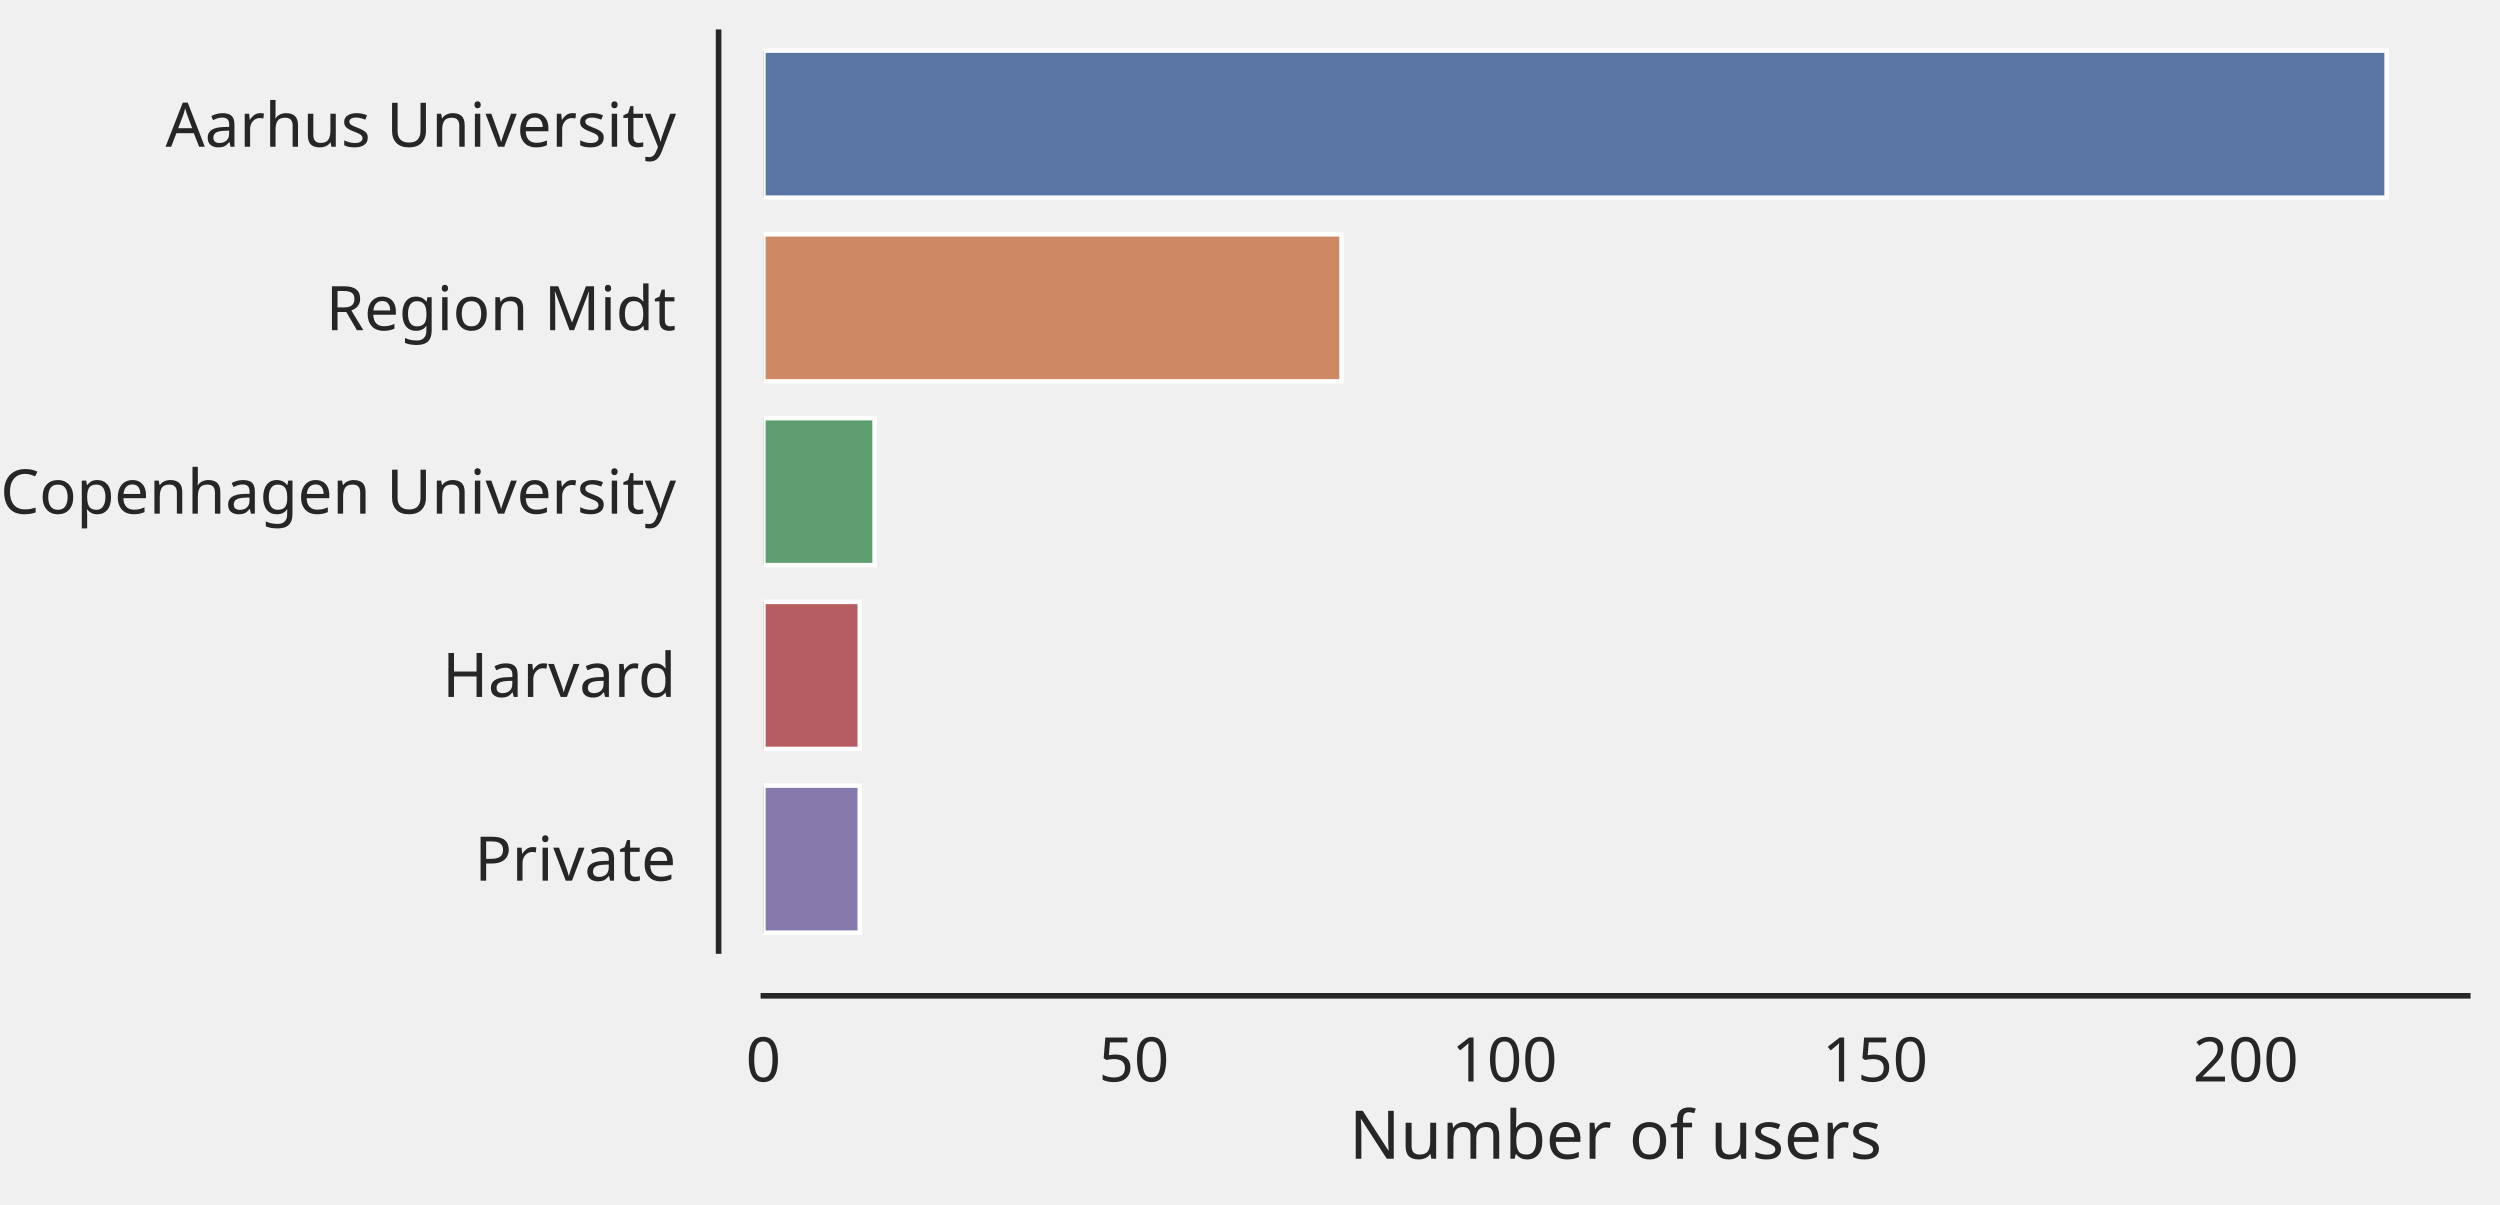
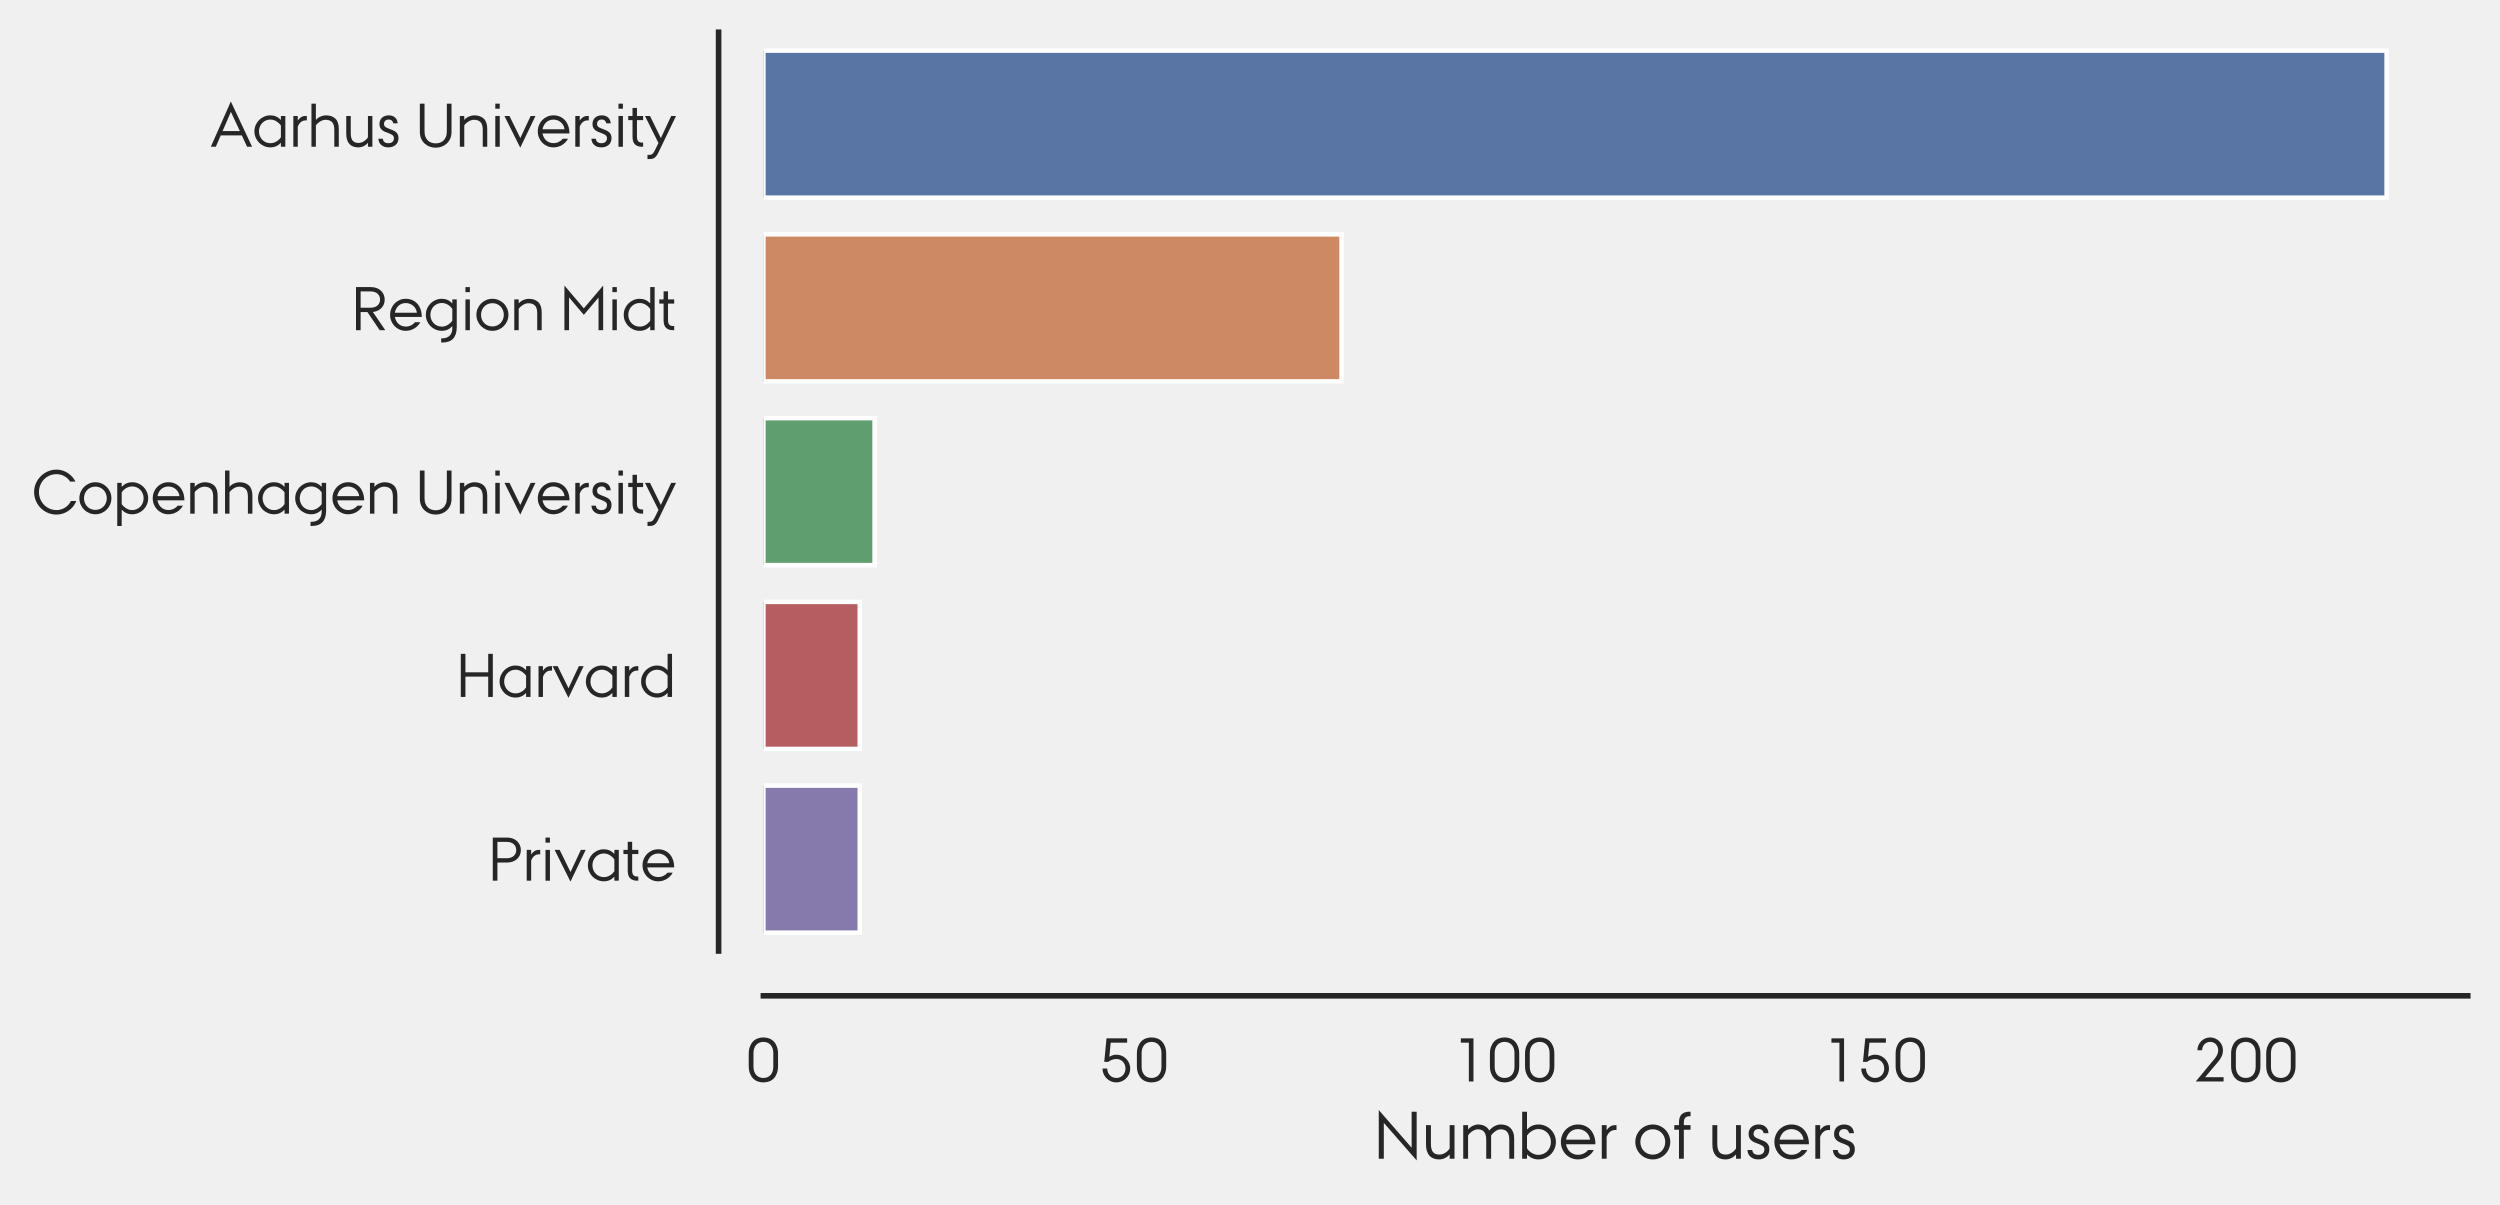
- <svg xmlns="http://www.w3.org/2000/svg" height="268.875pt" version="1.1" viewBox="0 0 558.09 268.875" width="558.09pt">
+ <svg xmlns="http://www.w3.org/2000/svg" xmlns:xlink="http://www.w3.org/1999/xlink" height="268.875pt" version="1.1" viewBox="0 0 558.09 268.875" width="558.09pt">
  <defs>
    <style type="text/css">
*{stroke-linecap:butt;stroke-linejoin:round;white-space:pre;}
  </style>
  </defs>
  <g id="figure_1">
    <g id="patch_1">
-       <path d="M 0 268.875 L 558.09 268.875 L 558.09 0 L 0 0 z " style="fill:none;" />
+       <path d="M 0 268.875  L 558.09 268.875  L 558.09 0  L 0 0  z " style="fill:none;" />
    </g>
    <g id="axes_1">
      <g id="patch_2">
-         <path d="M 170.415 212.3 L 550.89 212.3 L 550.89 7.2 L 170.415 7.2 z " style="fill:none;" />
+         <path d="M 170.415 212.3  L 550.89 212.3  L 550.89 7.2  L 170.415 7.2  z " style="fill:none;" />
      </g>
      <g id="matplotlib.axis_1">
        <g id="xtick_1">
          <g id="text_1">
-             <text style="fill:#262626;font-family:AUPassataRegular;font-size:13.75px;font-style:normal;font-weight:normal;text-anchor:middle;" transform="rotate(-0, 170.4154, 241.425)" x="170.415" y="241.425">0</text>
+             <defs>
+               <path d="M 4.703 44.797  Q 4.703 51.594 6.594 56.641  Q 8.5 61.703 11.703 65  Q 14.906 68.297 19.25 69.891  Q 23.594 71.5 28.5 71.5  Q 33.406 71.5 37.75 69.891  Q 42.094 68.297 45.297 65  Q 48.5 61.703 50.391 56.641  Q 52.297 51.594 52.297 44.797  L 52.297 25.203  Q 52.297 18.297 50.391 13.25  Q 48.5 8.203 45.297 4.891  Q 42.094 1.594 37.75 0.047  Q 33.406 -1.5 28.5 -1.5  Q 23.594 -1.5 19.25 0.094  Q 14.906 1.703 11.703 5  Q 8.5 8.297 6.594 13.344  Q 4.703 18.406 4.703 25.203  z M 12.406 23.797  Q 12.406 19.297 13.703 15.891  Q 15 12.5 17.141 10.25  Q 19.297 8 22.25 6.844  Q 25.203 5.703 28.5 5.703  Q 31.797 5.703 34.75 6.844  Q 37.703 8 39.844 10.25  Q 42 12.5 43.297 15.891  Q 44.594 19.297 44.594 23.797  L 44.594 46.203  Q 44.594 50.703 43.297 54.094  Q 42 57.5 39.844 59.75  Q 37.703 62 34.75 63.141  Q 31.797 64.297 28.5 64.297  Q 25.203 64.297 22.25 63.141  Q 19.297 62 17.141 59.75  Q 15 57.5 13.703 54.094  Q 12.406 50.703 12.406 46.203  z " id="AUPassata-Regular-48" />
+             </defs>
+             <g style="fill:#262626;" transform="translate(166.4967 241.425)scale(0.1375 -0.1375)">
+               <use xlink:href="#AUPassata-Regular-48" />
+             </g>
          </g>
        </g>
        <g id="xtick_2">
          <g id="text_2">
-             <text style="fill:#262626;font-family:AUPassataRegular;font-size:13.75px;font-style:normal;font-weight:normal;text-anchor:middle;" transform="rotate(-0, 253.1454, 241.425)" x="253.145" y="241.425">50</text>
+             <defs>
+               <path d="M 13.594 21  Q 13.594 17.797 14.688 15  Q 15.797 12.203 17.75 10.141  Q 19.703 8.094 22.453 6.891  Q 25.203 5.703 28.406 5.703  Q 31.594 5.703 34.344 6.891  Q 37.094 8.094 39.047 10.141  Q 41 12.203 42.094 15  Q 43.203 17.797 43.203 21  Q 43.203 24.203 42.094 27.047  Q 41 29.906 39.047 32  Q 37.094 34.094 34.344 35.297  Q 31.594 36.5 28.406 36.5  Q 26.703 36.5 24.891 36.141  Q 23.094 35.797 21.344 35.188  Q 19.594 34.594 18.047 33.75  Q 16.5 32.906 15.5 31.797  L 8.703 31.797  L 12.406 70  L 45.906 70  L 45.906 63  L 19.203 63  L 17 40.094  Q 19.5 41.594 22.344 42.547  Q 25.203 43.5 28.406 43.5  Q 33 43.5 37.094 41.75  Q 41.203 40 44.297 36.891  Q 47.406 33.797 49.156 29.688  Q 50.906 25.594 50.906 21  Q 50.906 16.297 49.156 12.25  Q 47.406 8.203 44.297 5.094  Q 41.203 2 37.094 0.25  Q 33 -1.5 28.406 -1.5  Q 23.703 -1.5 19.641 0.25  Q 15.594 2 12.5 5.094  Q 9.406 8.203 7.656 12.25  Q 5.906 16.297 5.906 21  z " id="AUPassata-Regular-53" />
+             </defs>
+             <g style="fill:#262626;" transform="translate(245.3079 241.425)scale(0.1375 -0.1375)">
+               <use xlink:href="#AUPassata-Regular-53" />
+               <use x="57" xlink:href="#AUPassata-Regular-48" />
+             </g>
          </g>
        </g>
        <g id="xtick_3">
          <g id="text_3">
-             <text style="fill:#262626;font-family:AUPassataRegular;font-size:13.75px;font-style:normal;font-weight:normal;text-anchor:middle;" transform="rotate(-0, 335.8753, 241.425)" x="335.875" y="241.425">100</text>
+             <defs>
+               <path d="M 27.5 63  L 14.5 63  L 14.5 70  L 35 70  L 35 0  L 27.5 0  z " id="AUPassata-Regular-49" />
+             </defs>
+             <g style="fill:#262626;" transform="translate(324.1191 241.425)scale(0.1375 -0.1375)">
+               <use xlink:href="#AUPassata-Regular-49" />
+               <use x="57" xlink:href="#AUPassata-Regular-48" />
+               <use x="114" xlink:href="#AUPassata-Regular-48" />
+             </g>
          </g>
        </g>
        <g id="xtick_4">
          <g id="text_4">
-             <text style="fill:#262626;font-family:AUPassataRegular;font-size:13.75px;font-style:normal;font-weight:normal;text-anchor:middle;" transform="rotate(-0, 418.6053, 241.425)" x="418.605" y="241.425">150</text>
+             <g style="fill:#262626;" transform="translate(406.849 241.425)scale(0.1375 -0.1375)">
+               <use xlink:href="#AUPassata-Regular-49" />
+               <use x="57" xlink:href="#AUPassata-Regular-53" />
+               <use x="114" xlink:href="#AUPassata-Regular-48" />
+             </g>
          </g>
        </g>
        <g id="xtick_5">
          <g id="text_5">
-             <text style="fill:#262626;font-family:AUPassataRegular;font-size:13.75px;font-style:normal;font-weight:normal;text-anchor:middle;" transform="rotate(-0, 501.3352, 241.425)" x="501.335" y="241.425">200</text>
+             <defs>
+               <path d="M 35.594 37.703  Q 40.797 44.297 40.797 50.703  Q 40.797 53.5 39.797 56  Q 38.797 58.5 37.094 60.344  Q 35.406 62.203 33 63.25  Q 30.594 64.297 27.797 64.297  Q 24.906 64.297 22.5 63.25  Q 20.094 62.203 18.344 60.344  Q 16.594 58.5 15.641 56  Q 14.703 53.5 14.703 50.703  L 7 50.703  Q 7 55 8.641 58.797  Q 10.297 62.594 13.094 65.391  Q 15.906 68.203 19.703 69.844  Q 23.5 71.5 27.797 71.5  Q 32.094 71.5 35.844 69.844  Q 39.594 68.203 42.391 65.391  Q 45.203 62.594 46.844 58.797  Q 48.5 55 48.5 50.703  Q 48.5 45.906 46.703 41.547  Q 44.906 37.203 40.703 32.094  L 19.5 7  L 49.5 7  L 49.5 0  L 4.297 0  z " id="AUPassata-Regular-50" />
+             </defs>
+             <g style="fill:#262626;" transform="translate(489.5789 241.425)scale(0.1375 -0.1375)">
+               <use xlink:href="#AUPassata-Regular-50" />
+               <use x="57" xlink:href="#AUPassata-Regular-48" />
+               <use x="114" xlink:href="#AUPassata-Regular-48" />
+             </g>
          </g>
        </g>
        <g id="text_6">
-           <text style="fill:#262626;font-family:AUPassataRegular;font-size:15px;font-style:normal;font-weight:normal;text-anchor:middle;" transform="rotate(-0, 360.6529, 258.675)" x="360.653" y="258.675">Number of users</text>
+           <defs>
+             <path d="M 7.406 72.5  L 56.297 16.406  L 56.297 70  L 63.797 70  L 63.797 -2.5  L 14.906 53.406  L 14.906 0  L 7.406 0  z " id="AUPassata-Regular-78" />
+             <path d="M 6.5 50  L 13.797 50  L 13.797 22.297  Q 13.797 13.703 16.891 9.953  Q 20 6.203 26.5 6.203  Q 29.094 6.203 31.438 7.047  Q 33.797 7.906 35.75 9.25  Q 37.703 10.594 39.25 12.188  Q 40.797 13.797 41.703 15.406  L 41.703 50  L 48.906 50  L 48.906 0  L 41.703 0  L 41.703 6.5  Q 38.703 2.906 34.594 0.953  Q 30.5 -1 26 -1  Q 21.594 -1 18 0.297  Q 14.406 1.594 11.844 4.297  Q 9.297 7 7.891 11.141  Q 6.5 15.297 6.5 20.906  z " id="AUPassata-Regular-117" />
+             <path d="M 6.5 50  L 13.703 50  L 13.703 43.5  Q 16.703 47.094 20.797 49.047  Q 24.906 51 28.406 51  Q 33.797 51 38.25 48.844  Q 42.703 46.703 45.297 42  Q 48.5 46 53 48.5  Q 57.5 51 62.594 51  Q 66.703 51 70.297 49.797  Q 73.906 48.594 76.547 46.047  Q 79.203 43.5 80.75 39.547  Q 82.297 35.594 82.297 30.094  L 82.297 0  L 75 0  L 75 28.703  Q 75 33.094 74 36  Q 73 38.906 71.25 40.656  Q 69.5 42.406 67.203 43.094  Q 64.906 43.797 62.203 43.797  Q 60.094 43.797 58 42.938  Q 55.906 42.094 54 40.75  Q 52.094 39.406 50.5 37.797  Q 48.906 36.203 48 34.594  L 48 0  L 40.703 0  L 40.703 28.703  Q 40.703 33.094 39.703 36  Q 38.703 38.906 37 40.656  Q 35.297 42.406 33 43.094  Q 30.703 43.797 28 43.797  Q 25.906 43.797 23.797 42.938  Q 21.703 42.094 19.75 40.797  Q 17.797 39.5 16.188 37.844  Q 14.594 36.203 13.703 34.594  L 13.703 0  L 6.5 0  z " id="AUPassata-Regular-109" />
+             <path d="M 6.5 70  L 13.703 70  L 13.703 43.5  Q 20.703 51 30.703 51  Q 36.094 51 40.844 48.953  Q 45.594 46.906 49.094 43.406  Q 52.594 39.906 54.641 35.156  Q 56.703 30.406 56.703 25  Q 56.703 19.594 54.641 14.844  Q 52.594 10.094 49.094 6.594  Q 45.594 3.094 40.844 1.047  Q 36.094 -1 30.703 -1  Q 20.703 -1 13.703 6.5  L 13.703 0  L 6.5 0  z M 13.703 15.406  Q 14.797 13.703 16.547 11.953  Q 18.297 10.203 20.438 8.844  Q 22.594 7.5 25.188 6.641  Q 27.797 5.797 30.703 5.797  Q 34.703 5.797 38.094 7.297  Q 41.5 8.797 44 11.391  Q 46.5 14 47.891 17.5  Q 49.297 21 49.297 25  Q 49.297 29 47.891 32.5  Q 46.5 36 44 38.594  Q 41.5 41.203 38.094 42.703  Q 34.703 44.203 30.703 44.203  Q 27.797 44.203 25.188 43.297  Q 22.594 42.406 20.438 41  Q 18.297 39.594 16.547 37.891  Q 14.797 36.203 13.703 34.594  z " id="AUPassata-Regular-98" />
+             <path d="M 52.797 13  Q 51.203 9.906 48.703 7.297  Q 46.203 4.703 43.141 2.844  Q 40.094 1 36.547 0  Q 33 -1 29.203 -1  Q 23.797 -1 19.141 1.047  Q 14.5 3.094 11.094 6.594  Q 7.703 10.094 5.75 14.844  Q 3.797 19.594 3.797 25  Q 3.797 30.406 5.75 35.156  Q 7.703 39.906 11.094 43.406  Q 14.5 46.906 19.141 48.953  Q 23.797 51 29.203 51  Q 35 51 39.797 48.891  Q 44.594 46.797 48 43  Q 51.406 39.203 53.297 33.75  Q 55.203 28.297 55.203 21.594  L 11.5 21.594  Q 12.094 18.203 13.594 15.344  Q 15.094 12.5 17.344 10.391  Q 19.594 8.297 22.594 7.094  Q 25.594 5.906 29.203 5.906  Q 33.797 5.906 37.75 7.797  Q 41.703 9.703 44.297 13  z M 47.203 28.406  Q 46.906 31.703 45.344 34.594  Q 43.797 37.5 41.391 39.594  Q 39 41.703 35.844 42.891  Q 32.703 44.094 29.203 44.094  Q 25.594 44.094 22.594 42.891  Q 19.594 41.703 17.344 39.594  Q 15.094 37.5 13.594 34.594  Q 12.094 31.703 11.5 28.406  z " id="AUPassata-Regular-101" />
+             <path d="M 6.5 50  L 13.703 50  L 13.703 42.5  Q 15.703 45.703 18.797 47.844  Q 21.906 50 26.406 50  L 28.406 50  L 28.406 42.797  L 26.406 42.797  Q 21.906 42.797 18.703 40.094  Q 15.5 37.406 13.703 32.594  L 13.703 0  L 6.5 0  z " id="AUPassata-Regular-114" />
+             <path id="AUPassata-Regular-32" />
+             <path d="M 3 25  Q 3 30.406 5.047 35.156  Q 7.094 39.906 10.594 43.406  Q 14.094 46.906 18.844 48.953  Q 23.594 51 29 51  Q 34.406 51 39.156 48.953  Q 43.906 46.906 47.406 43.406  Q 50.906 39.906 52.953 35.156  Q 55 30.406 55 25  Q 55 19.594 52.953 14.844  Q 50.906 10.094 47.406 6.594  Q 43.906 3.094 39.156 1.047  Q 34.406 -1 29 -1  Q 23.594 -1 18.844 1.047  Q 14.094 3.094 10.594 6.594  Q 7.094 10.094 5.047 14.844  Q 3 19.594 3 25  z M 29 6.094  Q 33 6.094 36.344 7.547  Q 39.703 9 42.203 11.547  Q 44.703 14.094 46.094 17.547  Q 47.5 21 47.5 25  Q 47.5 29 46.094 32.453  Q 44.703 35.906 42.203 38.453  Q 39.703 41 36.344 42.453  Q 33 43.906 29 43.906  Q 25 43.906 21.594 42.453  Q 18.203 41 15.75 38.453  Q 13.297 35.906 11.891 32.453  Q 10.5 29 10.5 25  Q 10.5 21 11.891 17.547  Q 13.297 14.094 15.75 11.547  Q 18.203 9 21.594 7.547  Q 25 6.094 29 6.094  z " id="AUPassata-Regular-111" />
+             <path d="M 10 43.203  L 3 43.203  L 3 50  L 10 50  L 10 53.797  Q 10 62.5 14.094 66.25  Q 18.203 70 25.203 70  L 27.203 70  L 27.203 63.203  L 25.203 63.203  Q 21.297 63.203 19.25 61  Q 17.203 58.797 17.203 53.297  L 17.203 50  L 27.203 50  L 27.203 43.203  L 17.203 43.203  L 17.203 0  L 10 0  z " id="AUPassata-Regular-102" />
+             <path d="M 10.5 13  Q 10.703 9.5 13.141 7.641  Q 15.594 5.797 19.406 5.797  Q 23.594 5.797 26.047 7.891  Q 28.5 10 28.5 14.203  Q 28.5 15.906 27.75 17.094  Q 27 18.297 25.75 19.188  Q 24.5 20.094 22.844 20.797  Q 21.203 21.5 19.406 22.203  Q 16.906 23.094 14.344 24.141  Q 11.797 25.203 9.688 26.797  Q 7.594 28.406 6.297 30.797  Q 5 33.203 5 36.797  Q 5 40.094 6.094 42.75  Q 7.203 45.406 9.203 47.203  Q 11.203 49 13.891 50  Q 16.594 51 19.906 51  Q 26.5 51 30.344 47.5  Q 34.203 44 34.594 38  L 27.406 38  Q 27.094 40.594 25.188 42.391  Q 23.297 44.203 19.906 44.203  Q 16.406 44.203 14.406 42.25  Q 12.406 40.297 12.406 36.797  Q 12.406 35 13.25 33.75  Q 14.094 32.5 15.547 31.594  Q 17 30.703 18.844 29.953  Q 20.703 29.203 22.703 28.5  Q 25 27.594 27.344 26.547  Q 29.703 25.5 31.594 23.953  Q 33.5 22.406 34.703 20.047  Q 35.906 17.703 35.906 14.203  Q 35.906 7 31.25 3  Q 26.594 -1 19.406 -1  Q 12.5 -1 8.094 2.703  Q 3.703 6.406 3.203 13  z " id="AUPassata-Regular-115" />
+           </defs>
+           <g style="fill:#262626;" transform="translate(306.6822 258.675)scale(0.15 -0.15)">
+             <use xlink:href="#AUPassata-Regular-78" />
+             <use x="71.2" xlink:href="#AUPassata-Regular-117" />
+             <use x="126.6" xlink:href="#AUPassata-Regular-109" />
+             <use x="214.3" xlink:href="#AUPassata-Regular-98" />
+             <use x="274.6" xlink:href="#AUPassata-Regular-101" />
+             <use x="332.8" xlink:href="#AUPassata-Regular-114" />
+             <use x="362.2" xlink:href="#AUPassata-Regular-32" />
+             <use x="386.2" xlink:href="#AUPassata-Regular-111" />
+             <use x="444.184" xlink:href="#AUPassata-Regular-102" />
+             <use x="473.384" xlink:href="#AUPassata-Regular-32" />
+             <use x="497.384" xlink:href="#AUPassata-Regular-117" />
+             <use x="552.784" xlink:href="#AUPassata-Regular-115" />
+             <use x="592.384" xlink:href="#AUPassata-Regular-101" />
+             <use x="650.584" xlink:href="#AUPassata-Regular-114" />
+             <use x="679.984" xlink:href="#AUPassata-Regular-115" />
+           </g>
        </g>
      </g>
      <g id="matplotlib.axis_2">
        <g id="ytick_1">
          <g id="text_7">
-             <text style="fill:#262626;font-family:AUPassataRegular;font-size:13.75px;font-style:normal;font-weight:normal;text-anchor:end;" transform="rotate(-0, 150.9154, 32.76313)" x="150.915" y="32.763">Aarhus University</text>
+             <defs>
+               <path d="M 32.703 73.5  L 67.203 0  L 59.094 0  L 50.5 18.5  L 16.297 18.5  L 8.297 0  L 0.203 0  z M 47.297 25.5  L 32.797 56.703  L 19.297 25.5  z " id="AUPassata-Regular-65" />
+               <path d="M 46.594 6.5  Q 39.594 -1 29.594 -1  Q 24.203 -1 19.453 1.047  Q 14.703 3.094 11.203 6.594  Q 7.703 10.094 5.641 14.844  Q 3.594 19.594 3.594 25  Q 3.594 30.406 5.641 35.156  Q 7.703 39.906 11.203 43.406  Q 14.703 46.906 19.453 48.953  Q 24.203 51 29.594 51  Q 39.594 51 46.594 43.5  L 46.594 50  L 53.797 50  L 53.797 0  L 46.594 0  z M 46.594 34.594  Q 45.5 36.203 43.75 37.891  Q 42 39.594 39.844 41  Q 37.703 42.406 35.094 43.297  Q 32.5 44.203 29.594 44.203  Q 25.594 44.203 22.188 42.703  Q 18.797 41.203 16.297 38.594  Q 13.797 36 12.391 32.5  Q 11 29 11 25  Q 11 21 12.391 17.5  Q 13.797 14 16.297 11.391  Q 18.797 8.797 22.188 7.297  Q 25.594 5.797 29.594 5.797  Q 32.5 5.797 35.094 6.641  Q 37.703 7.5 39.844 8.844  Q 42 10.203 43.75 11.953  Q 45.5 13.703 46.594 15.406  z " id="AUPassata-Regular-97" />
+               <path d="M 6.5 70  L 13.703 70  L 13.703 43.5  Q 16.703 47.094 21.203 49.047  Q 25.703 51 29.906 51  Q 39.703 51 45.297 45.703  Q 50.906 40.406 50.906 29.094  L 50.906 0  L 43.594 0  L 43.594 27.703  Q 43.594 36.297 39.938 40.047  Q 36.297 43.797 29.406 43.797  Q 27 43.797 24.594 42.938  Q 22.203 42.094 20.094 40.75  Q 18 39.406 16.297 37.797  Q 14.594 36.203 13.703 34.594  L 13.703 0  L 6.5 0  z " id="AUPassata-Regular-104" />
+               <path d="M 7 70  L 14.594 70  L 14.594 25.297  Q 14.594 19.703 16.188 15.891  Q 17.797 12.094 20.344 9.797  Q 22.906 7.5 26.156 6.5  Q 29.406 5.5 32.703 5.5  Q 36 5.5 39.25 6.5  Q 42.5 7.5 45.047 9.797  Q 47.594 12.094 49.188 15.891  Q 50.797 19.703 50.797 25.297  L 50.797 70  L 58.406 70  L 58.406 24.203  Q 58.406 17.797 56.203 13  Q 54 8.203 50.344 4.953  Q 46.703 1.703 42.094 0.094  Q 37.5 -1.5 32.703 -1.5  Q 27.906 -1.5 23.297 0.094  Q 18.703 1.703 15.047 4.953  Q 11.406 8.203 9.203 13  Q 7 17.797 7 24.203  z " id="AUPassata-Regular-85" />
+               <path d="M 6.5 50  L 13.703 50  L 13.703 43.5  Q 16.703 47.094 21.203 49.047  Q 25.703 51 29.906 51  Q 39.703 51 45.344 45.703  Q 51 40.406 51 29.094  L 51 0  L 43.703 0  L 43.703 27.703  Q 43.703 36.297 40 40.047  Q 36.297 43.797 29.406 43.797  Q 27 43.797 24.594 42.938  Q 22.203 42.094 20.094 40.75  Q 18 39.406 16.297 37.797  Q 14.594 36.203 13.703 34.594  L 13.703 0  L 6.5 0  z " id="AUPassata-Regular-110" />
+               <path d="M 7.594 50  L 14.797 50  L 14.797 0  L 7.594 0  z M 7.594 70  L 14.797 70  L 14.797 61.797  L 7.594 61.797  z " id="AUPassata-Regular-105" />
+               <path d="M 0 50  L 8.203 50  L 25.797 14.094  L 42.594 50  L 50.406 50  L 25.703 -1.5  z " id="AUPassata-Regular-118" />
+               <path d="M 8 63.094  L 15.203 63.094  L 15.203 50  L 25.203 50  L 25.203 43.203  L 15.203 43.203  L 15.203 16.703  Q 15.203 11.203 17.25 9  Q 19.297 6.797 23.203 6.797  L 25.203 6.797  L 25.203 0  L 23.203 0  Q 16.203 0 12.094 3.75  Q 8 7.5 8 16.203  L 8 43.203  L 1 43.203  L 1 50  L 8 50  z " id="AUPassata-Regular-116" />
+               <path d="M 4.094 -13.203  L 6.094 -13.203  Q 7.5 -13.203 8.75 -13.047  Q 10 -12.906 11.141 -12.25  Q 12.297 -11.594 13.391 -10.25  Q 14.5 -8.906 15.703 -6.5  L 21.906 6.094  L 0 50  L 8.203 50  L 25.797 14.094  L 42.594 50  L 50.406 50  L 21.703 -9.594  Q 19.797 -13.5 18 -15.594  Q 16.203 -17.703 14.297 -18.641  Q 12.406 -19.594 10.344 -19.797  Q 8.297 -20 6.094 -20  L 4.094 -20  z " id="AUPassata-Regular-121" />
+             </defs>
+             <g style="fill:#262626;" transform="translate(47.03633 32.76313)scale(0.1375 -0.1375)">
+               <use xlink:href="#AUPassata-Regular-65" />
+               <use x="67.369" xlink:href="#AUPassata-Regular-97" />
+               <use x="127.669" xlink:href="#AUPassata-Regular-114" />
+               <use x="157.069" xlink:href="#AUPassata-Regular-104" />
+               <use x="213.569" xlink:href="#AUPassata-Regular-117" />
+               <use x="268.969" xlink:href="#AUPassata-Regular-115" />
+               <use x="308.569" xlink:href="#AUPassata-Regular-32" />
+               <use x="332.569" xlink:href="#AUPassata-Regular-85" />
+               <use x="397.969" xlink:href="#AUPassata-Regular-110" />
+               <use x="454.469" xlink:href="#AUPassata-Regular-105" />
+               <use x="476.869" xlink:href="#AUPassata-Regular-118" />
+               <use x="527.237" xlink:href="#AUPassata-Regular-101" />
+               <use x="585.437" xlink:href="#AUPassata-Regular-114" />
+               <use x="614.837" xlink:href="#AUPassata-Regular-115" />
+               <use x="654.437" xlink:href="#AUPassata-Regular-105" />
+               <use x="676.837" xlink:href="#AUPassata-Regular-116" />
+               <use x="705.037" xlink:href="#AUPassata-Regular-121" />
+             </g>
          </g>
        </g>
        <g id="ytick_2">
          <g id="text_8">
-             <text style="fill:#262626;font-family:AUPassataRegular;font-size:13.75px;font-style:normal;font-weight:normal;text-anchor:end;" transform="rotate(-0, 150.9154, 73.71438)" x="150.915" y="73.714">Region Midt</text>
+             <defs>
+               <path d="M 7.406 70  L 31.703 70  Q 36.906 70 41.047 68.391  Q 45.203 66.797 48.047 64.047  Q 50.906 61.297 52.453 57.594  Q 54 53.906 54 49.703  Q 54 45.797 52.703 42.344  Q 51.406 38.906 48.906 36.25  Q 46.406 33.594 42.844 31.844  Q 39.297 30.094 34.797 29.594  L 55 0  L 45.906 0  L 25.906 29.5  L 14.906 29.5  L 14.906 0  L 7.406 0  z M 31.203 36.5  Q 34.906 36.5 37.797 37.547  Q 40.703 38.594 42.594 40.391  Q 44.5 42.203 45.5 44.594  Q 46.5 47 46.5 49.703  Q 46.5 52.406 45.5 54.844  Q 44.5 57.297 42.594 59.094  Q 40.703 60.906 37.797 61.953  Q 34.906 63 31.203 63  L 14.906 63  L 14.906 36.5  z " id="AUPassata-Regular-82" />
+               <path d="M 28.5 -13.203  L 30.5 -13.203  Q 33.906 -13.203 36.844 -12.203  Q 39.797 -11.203 42 -9.141  Q 44.203 -7.094 45.391 -4  Q 46.594 -0.906 46.594 3.203  L 46.594 6.5  Q 39.594 -1 29.594 -1  Q 24.203 -1 19.453 1.047  Q 14.703 3.094 11.203 6.594  Q 7.703 10.094 5.641 14.844  Q 3.594 19.594 3.594 25  Q 3.594 30.406 5.641 35.156  Q 7.703 39.906 11.203 43.406  Q 14.703 46.906 19.453 48.953  Q 24.203 51 29.594 51  Q 39.594 51 46.594 43.5  L 46.594 50  L 53.797 50  L 53.797 4.203  Q 53.594 -7.703 47.797 -13.844  Q 42 -20 30.5 -20  L 28.5 -20  z M 46.594 34.594  Q 45.5 36.297 43.75 38.047  Q 42 39.797 39.844 41.141  Q 37.703 42.5 35.094 43.344  Q 32.5 44.203 29.594 44.203  Q 25.594 44.203 22.188 42.703  Q 18.797 41.203 16.297 38.594  Q 13.797 36 12.391 32.5  Q 11 29 11 25  Q 11 21 12.391 17.5  Q 13.797 14 16.297 11.391  Q 18.797 8.797 22.188 7.297  Q 25.594 5.797 29.594 5.797  Q 32.5 5.797 35.094 6.688  Q 37.703 7.594 39.844 9  Q 42 10.406 43.75 12.094  Q 45.5 13.797 46.594 15.406  z " id="AUPassata-Regular-103" />
+               <path d="M 7.406 72.5  L 38.906 35.5  L 70.297 72.5  L 70.297 0  L 62.797 0  L 62.797 53.094  L 38.906 24.906  L 14.906 53.203  L 14.906 0  L 7.406 0  z " id="AUPassata-Regular-77" />
+               <path d="M 46.594 6.5  Q 39.594 -1 29.594 -1  Q 24.203 -1 19.453 1.047  Q 14.703 3.094 11.203 6.594  Q 7.703 10.094 5.641 14.844  Q 3.594 19.594 3.594 25  Q 3.594 30.406 5.641 35.156  Q 7.703 39.906 11.203 43.406  Q 14.703 46.906 19.453 48.953  Q 24.203 51 29.594 51  Q 39.594 51 46.594 43.5  L 46.594 70  L 53.797 70  L 53.797 0  L 46.594 0  z M 46.594 34.594  Q 45.5 36.203 43.75 37.891  Q 42 39.594 39.844 41  Q 37.703 42.406 35.094 43.297  Q 32.5 44.203 29.594 44.203  Q 25.594 44.203 22.188 42.703  Q 18.797 41.203 16.297 38.594  Q 13.797 36 12.391 32.5  Q 11 29 11 25  Q 11 21 12.391 17.5  Q 13.797 14 16.297 11.391  Q 18.797 8.797 22.188 7.297  Q 25.594 5.797 29.594 5.797  Q 32.5 5.797 35.094 6.641  Q 37.703 7.5 39.844 8.844  Q 42 10.203 43.75 11.953  Q 45.5 13.703 46.594 15.406  z " id="AUPassata-Regular-100" />
+             </defs>
+             <g style="fill:#262626;" transform="translate(78.45293 73.71438)scale(0.1375 -0.1375)">
+               <use xlink:href="#AUPassata-Regular-82" />
+               <use x="58.984" xlink:href="#AUPassata-Regular-101" />
+               <use x="117.184" xlink:href="#AUPassata-Regular-103" />
+               <use x="177.484" xlink:href="#AUPassata-Regular-105" />
+               <use x="199.884" xlink:href="#AUPassata-Regular-111" />
+               <use x="257.884" xlink:href="#AUPassata-Regular-110" />
+               <use x="314.384" xlink:href="#AUPassata-Regular-32" />
+               <use x="338.384" xlink:href="#AUPassata-Regular-77" />
+               <use x="416.084" xlink:href="#AUPassata-Regular-105" />
+               <use x="438.484" xlink:href="#AUPassata-Regular-100" />
+               <use x="498.784" xlink:href="#AUPassata-Regular-116" />
+             </g>
          </g>
        </g>
        <g id="ytick_3">
          <g id="text_9">
-             <text style="fill:#262626;font-family:AUPassataRegular;font-size:13.75px;font-style:normal;font-weight:normal;text-anchor:end;" transform="rotate(-0, 150.9154, 114.6656)" x="150.915" y="114.666">Copenhagen University</text>
+             <defs>
+               <path d="M 71.5 20.5  Q 69.703 15.797 66.5 11.797  Q 63.297 7.797 59.094 4.844  Q 54.906 1.906 49.906 0.203  Q 44.906 -1.5 39.5 -1.5  Q 31.797 -1.5 25.141 1.391  Q 18.5 4.297 13.594 9.25  Q 8.703 14.203 5.844 20.844  Q 3 27.5 3 35  Q 3 42.5 5.891 49.141  Q 8.797 55.797 13.75 60.75  Q 18.703 65.703 25.344 68.594  Q 32 71.5 39.5 71.5  Q 44.594 71.5 49.25 70  Q 53.906 68.5 57.906 65.844  Q 61.906 63.203 65.047 59.641  Q 68.203 56.094 70.203 52  L 61.5 52  Q 58.297 57.297 52.438 60.688  Q 46.594 64.094 39.406 64.094  Q 33.406 64.094 28.156 61.844  Q 22.906 59.594 19.094 55.641  Q 15.297 51.703 13.094 46.391  Q 10.906 41.094 10.906 35  Q 10.906 29 13.094 23.641  Q 15.297 18.297 19.141 14.344  Q 23 10.406 28.25 8.094  Q 33.5 5.797 39.5 5.797  Q 43.406 5.797 47 6.938  Q 50.594 8.094 53.594 10.047  Q 56.594 12 58.938 14.703  Q 61.297 17.406 62.797 20.5  z " id="AUPassata-Regular-67" />
+               <path d="M 6.5 50  L 13.703 50  L 13.703 43.5  Q 20.703 51 30.703 51  Q 36.094 51 40.844 48.953  Q 45.594 46.906 49.094 43.406  Q 52.594 39.906 54.641 35.156  Q 56.703 30.406 56.703 25  Q 56.703 19.594 54.641 14.844  Q 52.594 10.094 49.094 6.594  Q 45.594 3.094 40.844 1.047  Q 36.094 -1 30.703 -1  Q 20.703 -1 13.703 6.5  L 13.703 -20  L 6.5 -20  z M 13.703 15.406  Q 14.797 13.797 16.547 12.094  Q 18.297 10.406 20.438 9  Q 22.594 7.594 25.188 6.688  Q 27.797 5.797 30.703 5.797  Q 34.703 5.797 38.094 7.297  Q 41.5 8.797 44 11.391  Q 46.5 14 47.891 17.5  Q 49.297 21 49.297 25  Q 49.297 29 47.891 32.5  Q 46.5 36 44 38.594  Q 41.5 41.203 38.094 42.703  Q 34.703 44.203 30.703 44.203  Q 27.797 44.203 25.188 43.344  Q 22.594 42.5 20.438 41.141  Q 18.297 39.797 16.547 38.047  Q 14.797 36.297 13.703 34.594  z " id="AUPassata-Regular-112" />
+             </defs>
+             <g style="fill:#262626;" transform="translate(7.2 114.6656)scale(0.1375 -0.1375)">
+               <use xlink:href="#AUPassata-Regular-67" />
+               <use x="73.5" xlink:href="#AUPassata-Regular-111" />
+               <use x="131.5" xlink:href="#AUPassata-Regular-112" />
+               <use x="191.8" xlink:href="#AUPassata-Regular-101" />
+               <use x="250" xlink:href="#AUPassata-Regular-110" />
+               <use x="306.5" xlink:href="#AUPassata-Regular-104" />
+               <use x="363" xlink:href="#AUPassata-Regular-97" />
+               <use x="423.3" xlink:href="#AUPassata-Regular-103" />
+               <use x="483.6" xlink:href="#AUPassata-Regular-101" />
+               <use x="541.8" xlink:href="#AUPassata-Regular-110" />
+               <use x="598.3" xlink:href="#AUPassata-Regular-32" />
+               <use x="622.3" xlink:href="#AUPassata-Regular-85" />
+               <use x="687.7" xlink:href="#AUPassata-Regular-110" />
+               <use x="744.2" xlink:href="#AUPassata-Regular-105" />
+               <use x="766.6" xlink:href="#AUPassata-Regular-118" />
+               <use x="816.969" xlink:href="#AUPassata-Regular-101" />
+               <use x="875.169" xlink:href="#AUPassata-Regular-114" />
+               <use x="904.569" xlink:href="#AUPassata-Regular-115" />
+               <use x="944.169" xlink:href="#AUPassata-Regular-105" />
+               <use x="966.569" xlink:href="#AUPassata-Regular-116" />
+               <use x="994.769" xlink:href="#AUPassata-Regular-121" />
+             </g>
          </g>
        </g>
        <g id="ytick_4">
          <g id="text_10">
-             <text style="fill:#262626;font-family:AUPassataRegular;font-size:13.75px;font-style:normal;font-weight:normal;text-anchor:end;" transform="rotate(-0, 150.9154, 155.5825)" x="150.915" y="155.583">Harvard</text>
+             <defs>
+               <path d="M 7.406 70  L 14.906 70  L 14.906 40  L 51.906 40  L 51.906 70  L 59.406 70  L 59.406 0  L 51.906 0  L 51.906 33  L 14.906 33  L 14.906 0  L 7.406 0  z " id="AUPassata-Regular-72" />
+             </defs>
+             <g style="fill:#262626;" transform="translate(101.8494 155.5825)scale(0.1375 -0.1375)">
+               <use xlink:href="#AUPassata-Regular-72" />
+               <use x="66.8" xlink:href="#AUPassata-Regular-97" />
+               <use x="127.1" xlink:href="#AUPassata-Regular-114" />
+               <use x="156.469" xlink:href="#AUPassata-Regular-118" />
+               <use x="206.869" xlink:href="#AUPassata-Regular-97" />
+               <use x="267.169" xlink:href="#AUPassata-Regular-114" />
+               <use x="296.537" xlink:href="#AUPassata-Regular-100" />
+             </g>
          </g>
        </g>
        <g id="ytick_5">
          <g id="text_11">
-             <text style="fill:#262626;font-family:AUPassataRegular;font-size:13.75px;font-style:normal;font-weight:normal;text-anchor:end;" transform="rotate(-0, 150.9154, 196.6025)" x="150.915" y="196.602">Private</text>
+             <defs>
+               <path d="M 7.406 70  L 30.703 70  Q 35.906 70 40.047 68.391  Q 44.203 66.797 47.047 64.047  Q 49.906 61.297 51.453 57.594  Q 53 53.906 53 49.703  Q 53 45.5 51.453 41.797  Q 49.906 38.094 47.047 35.391  Q 44.203 32.703 40.047 31.094  Q 35.906 29.5 30.703 29.5  L 14.906 29.5  L 14.906 0  L 7.406 0  z M 30.203 36.5  Q 33.906 36.5 36.797 37.547  Q 39.703 38.594 41.594 40.391  Q 43.5 42.203 44.5 44.594  Q 45.5 47 45.5 49.703  Q 45.5 52.406 44.5 54.844  Q 43.5 57.297 41.594 59.094  Q 39.703 60.906 36.797 61.953  Q 33.906 63 30.203 63  L 14.906 63  L 14.906 36.5  z " id="AUPassata-Regular-80" />
+             </defs>
+             <g style="fill:#262626;" transform="translate(108.9887 196.6025)scale(0.1375 -0.1375)">
+               <use xlink:href="#AUPassata-Regular-80" />
+               <use x="56" xlink:href="#AUPassata-Regular-114" />
+               <use x="85.4" xlink:href="#AUPassata-Regular-105" />
+               <use x="107.8" xlink:href="#AUPassata-Regular-118" />
+               <use x="158.2" xlink:href="#AUPassata-Regular-97" />
+               <use x="218.5" xlink:href="#AUPassata-Regular-116" />
+               <use x="246.7" xlink:href="#AUPassata-Regular-101" />
+             </g>
          </g>
        </g>
      </g>
      <g id="patch_3">
-         <path clip-path="url(#p8762725e6d)" d="M 170.415 11.302 L 532.773 11.302 L 532.773 44.118 L 170.415 44.118 z " style="fill:#5875a4;stroke:#ffffff;stroke-linejoin:miter;" />
+         <path clip-path="url(#p3cf924bf7a)" d="M 170.415 11.302  L 532.773 11.302  L 532.773 44.118  L 170.415 44.118  z " style="fill:#5875a4;stroke:#ffffff;stroke-linejoin:miter;" />
      </g>
      <g id="patch_4">
-         <path clip-path="url(#p8762725e6d)" d="M 170.415 52.322 L 299.474 52.322 L 299.474 85.138 L 170.415 85.138 z " style="fill:#cc8963;stroke:#ffffff;stroke-linejoin:miter;" />
+         <path clip-path="url(#p3cf924bf7a)" d="M 170.415 52.322  L 299.474 52.322  L 299.474 85.138  L 170.415 85.138  z " style="fill:#cc8963;stroke:#ffffff;stroke-linejoin:miter;" />
      </g>
      <g id="patch_5">
-         <path clip-path="url(#p8762725e6d)" d="M 170.415 93.342 L 195.234 93.342 L 195.234 126.158 L 170.415 126.158 z " style="fill:#5f9e6e;stroke:#ffffff;stroke-linejoin:miter;" />
+         <path clip-path="url(#p3cf924bf7a)" d="M 170.415 93.342  L 195.234 93.342  L 195.234 126.158  L 170.415 126.158  z " style="fill:#5f9e6e;stroke:#ffffff;stroke-linejoin:miter;" />
      </g>
      <g id="patch_6">
-         <path clip-path="url(#p8762725e6d)" d="M 170.415 134.362 L 191.925 134.362 L 191.925 167.178 L 170.415 167.178 z " style="fill:#b55d60;stroke:#ffffff;stroke-linejoin:miter;" />
+         <path clip-path="url(#p3cf924bf7a)" d="M 170.415 134.362  L 191.925 134.362  L 191.925 167.178  L 170.415 167.178  z " style="fill:#b55d60;stroke:#ffffff;stroke-linejoin:miter;" />
      </g>
      <g id="patch_7">
-         <path clip-path="url(#p8762725e6d)" d="M 170.415 175.382 L 191.925 175.382 L 191.925 208.198 L 170.415 208.198 z " style="fill:#857aab;stroke:#ffffff;stroke-linejoin:miter;" />
+         <path clip-path="url(#p3cf924bf7a)" d="M 170.415 175.382  L 191.925 175.382  L 191.925 208.198  L 170.415 208.198  z " style="fill:#857aab;stroke:#ffffff;stroke-linejoin:miter;" />
      </g>
      <g id="patch_8">
-         <path d="M 160.415 212.3 L 160.415 7.2 " style="fill:none;stroke:#262626;stroke-linecap:square;stroke-linejoin:miter;stroke-width:1.25;" />
+         <path d="M 160.415 212.3  L 160.415 7.2  " style="fill:none;stroke:#262626;stroke-linecap:square;stroke-linejoin:miter;stroke-width:1.25;" />
      </g>
      <g id="patch_9">
-         <path d="M 170.415 222.3 L 550.89 222.3 " style="fill:none;stroke:#262626;stroke-linecap:square;stroke-linejoin:miter;stroke-width:1.25;" />
+         <path d="M 170.415 222.3  L 550.89 222.3  " style="fill:none;stroke:#262626;stroke-linecap:square;stroke-linejoin:miter;stroke-width:1.25;" />
      </g>
    </g>
  </g>
  <defs>
-     <clipPath id="p8762725e6d">
+     <clipPath id="p3cf924bf7a">
      <rect height="205.1" width="380.475" x="170.415" y="7.2" />
    </clipPath>
  </defs>
</svg>
